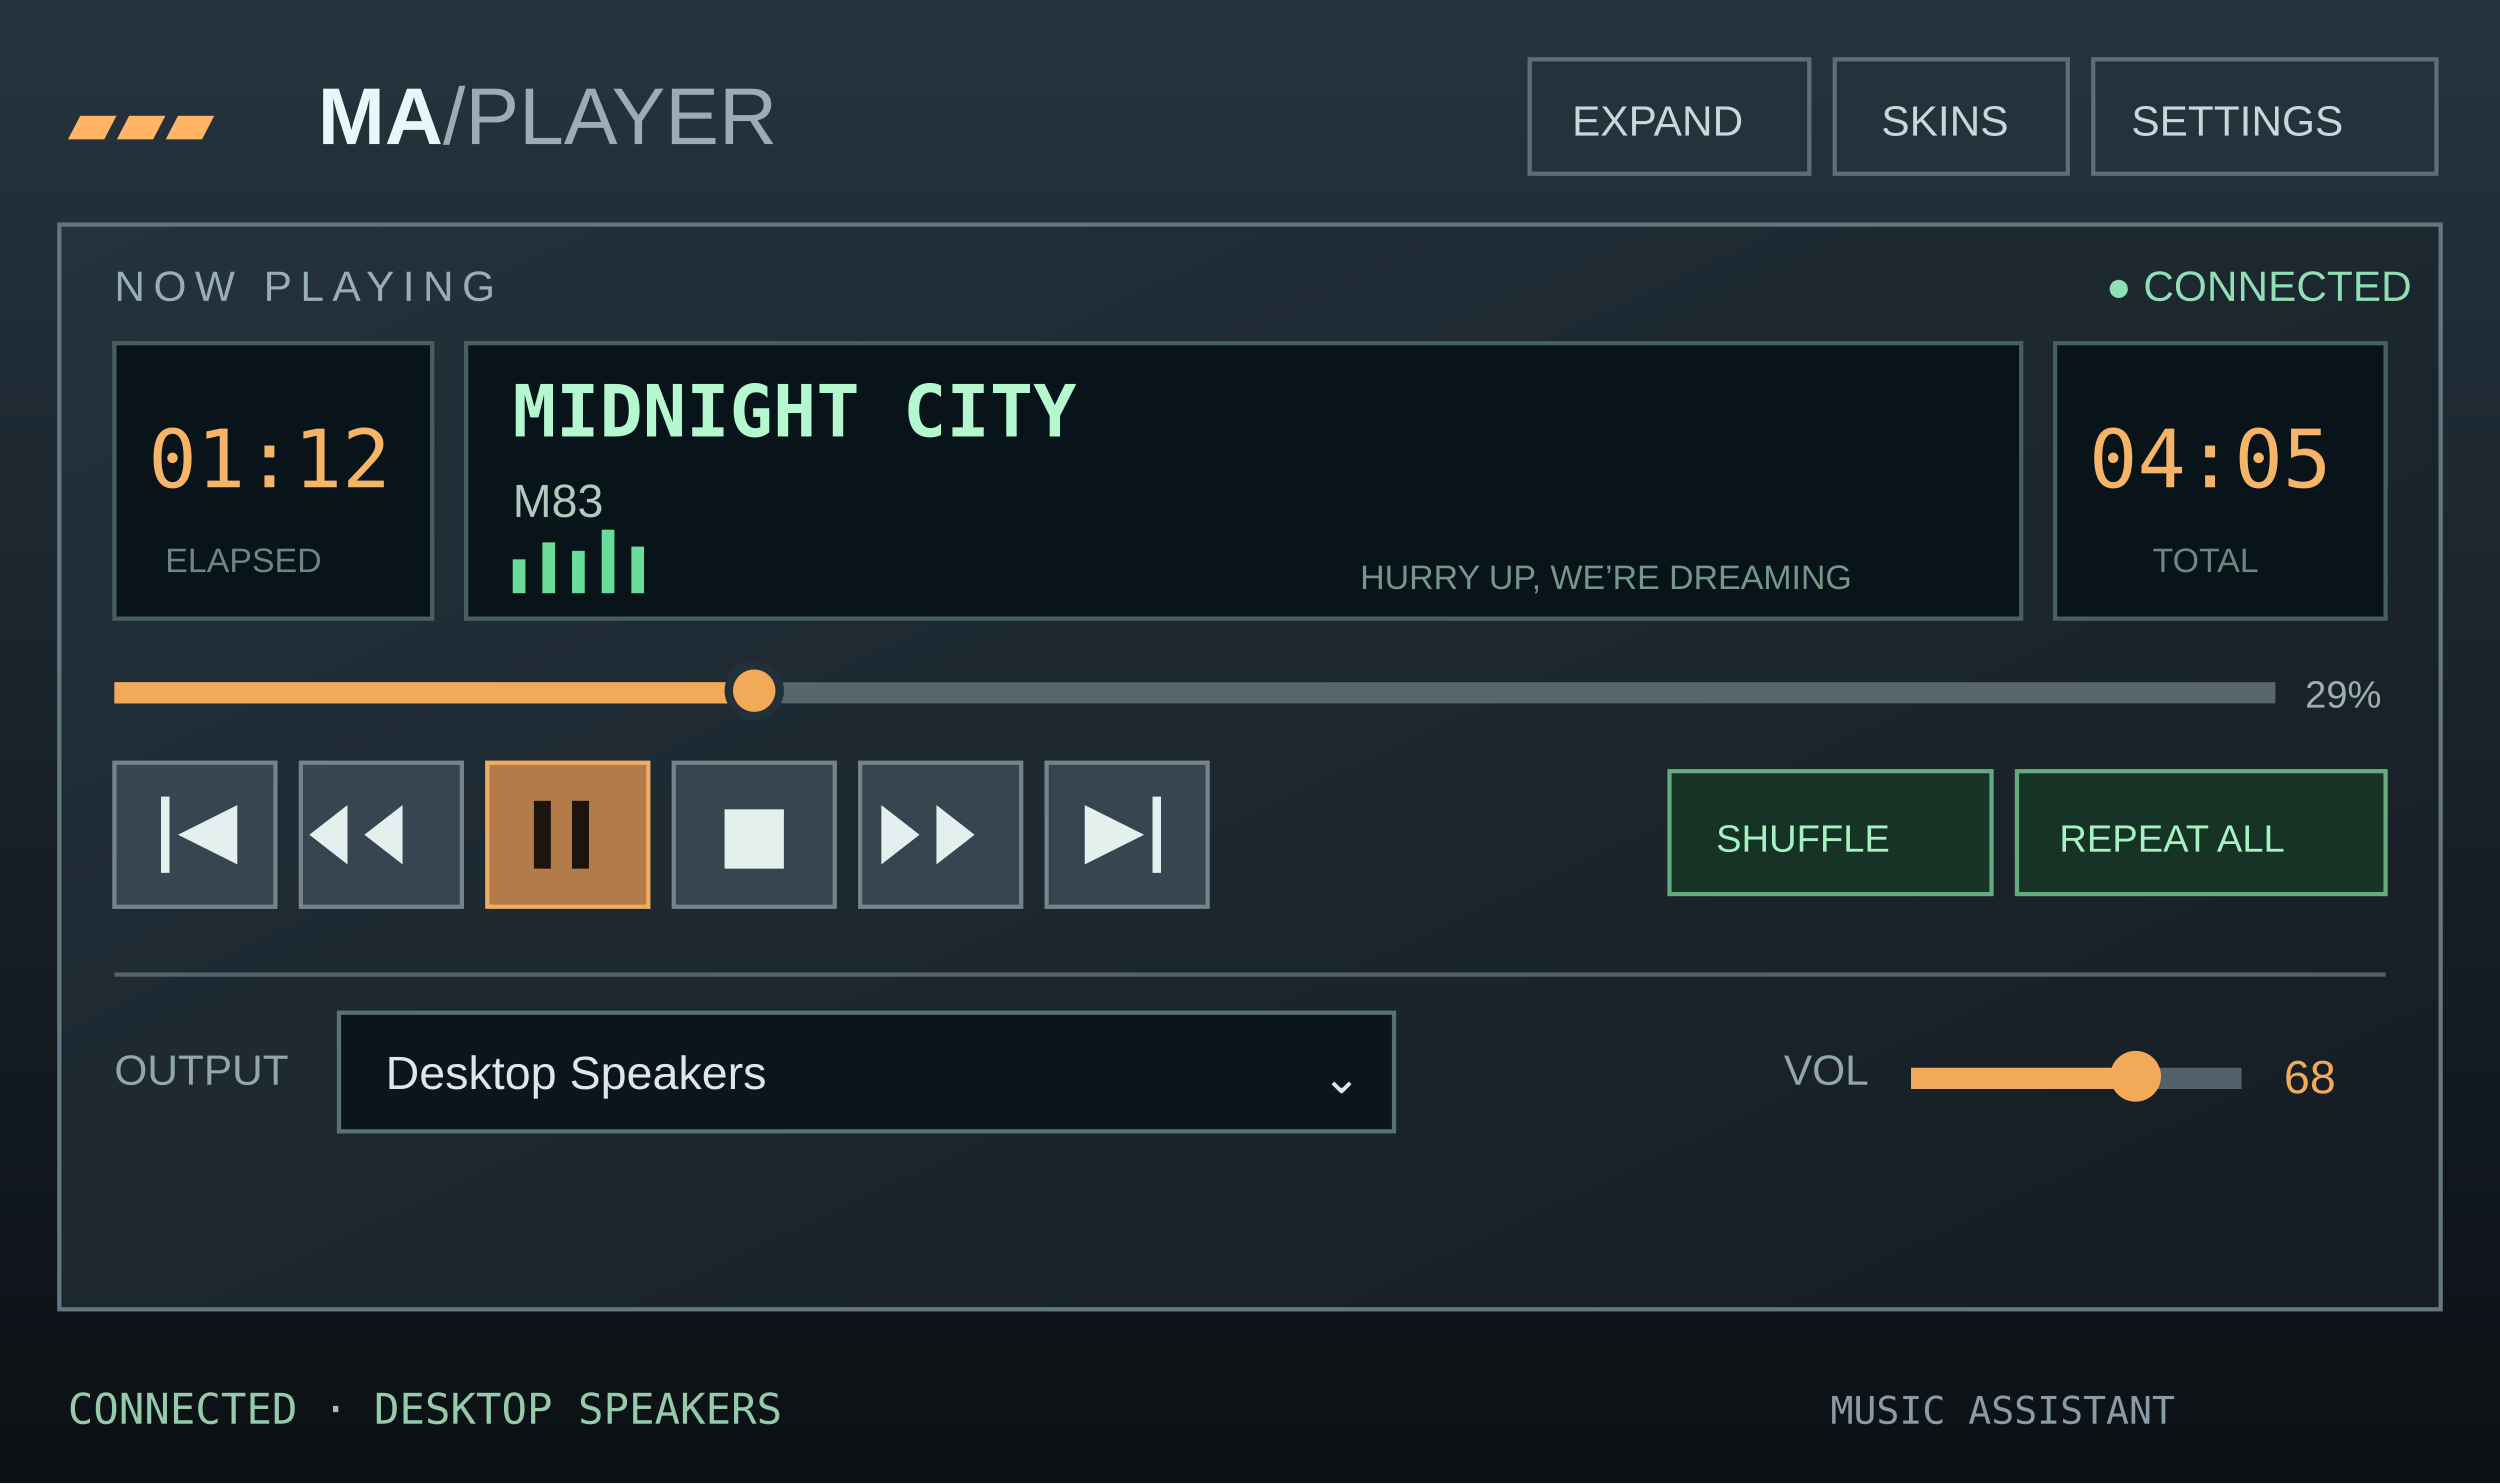
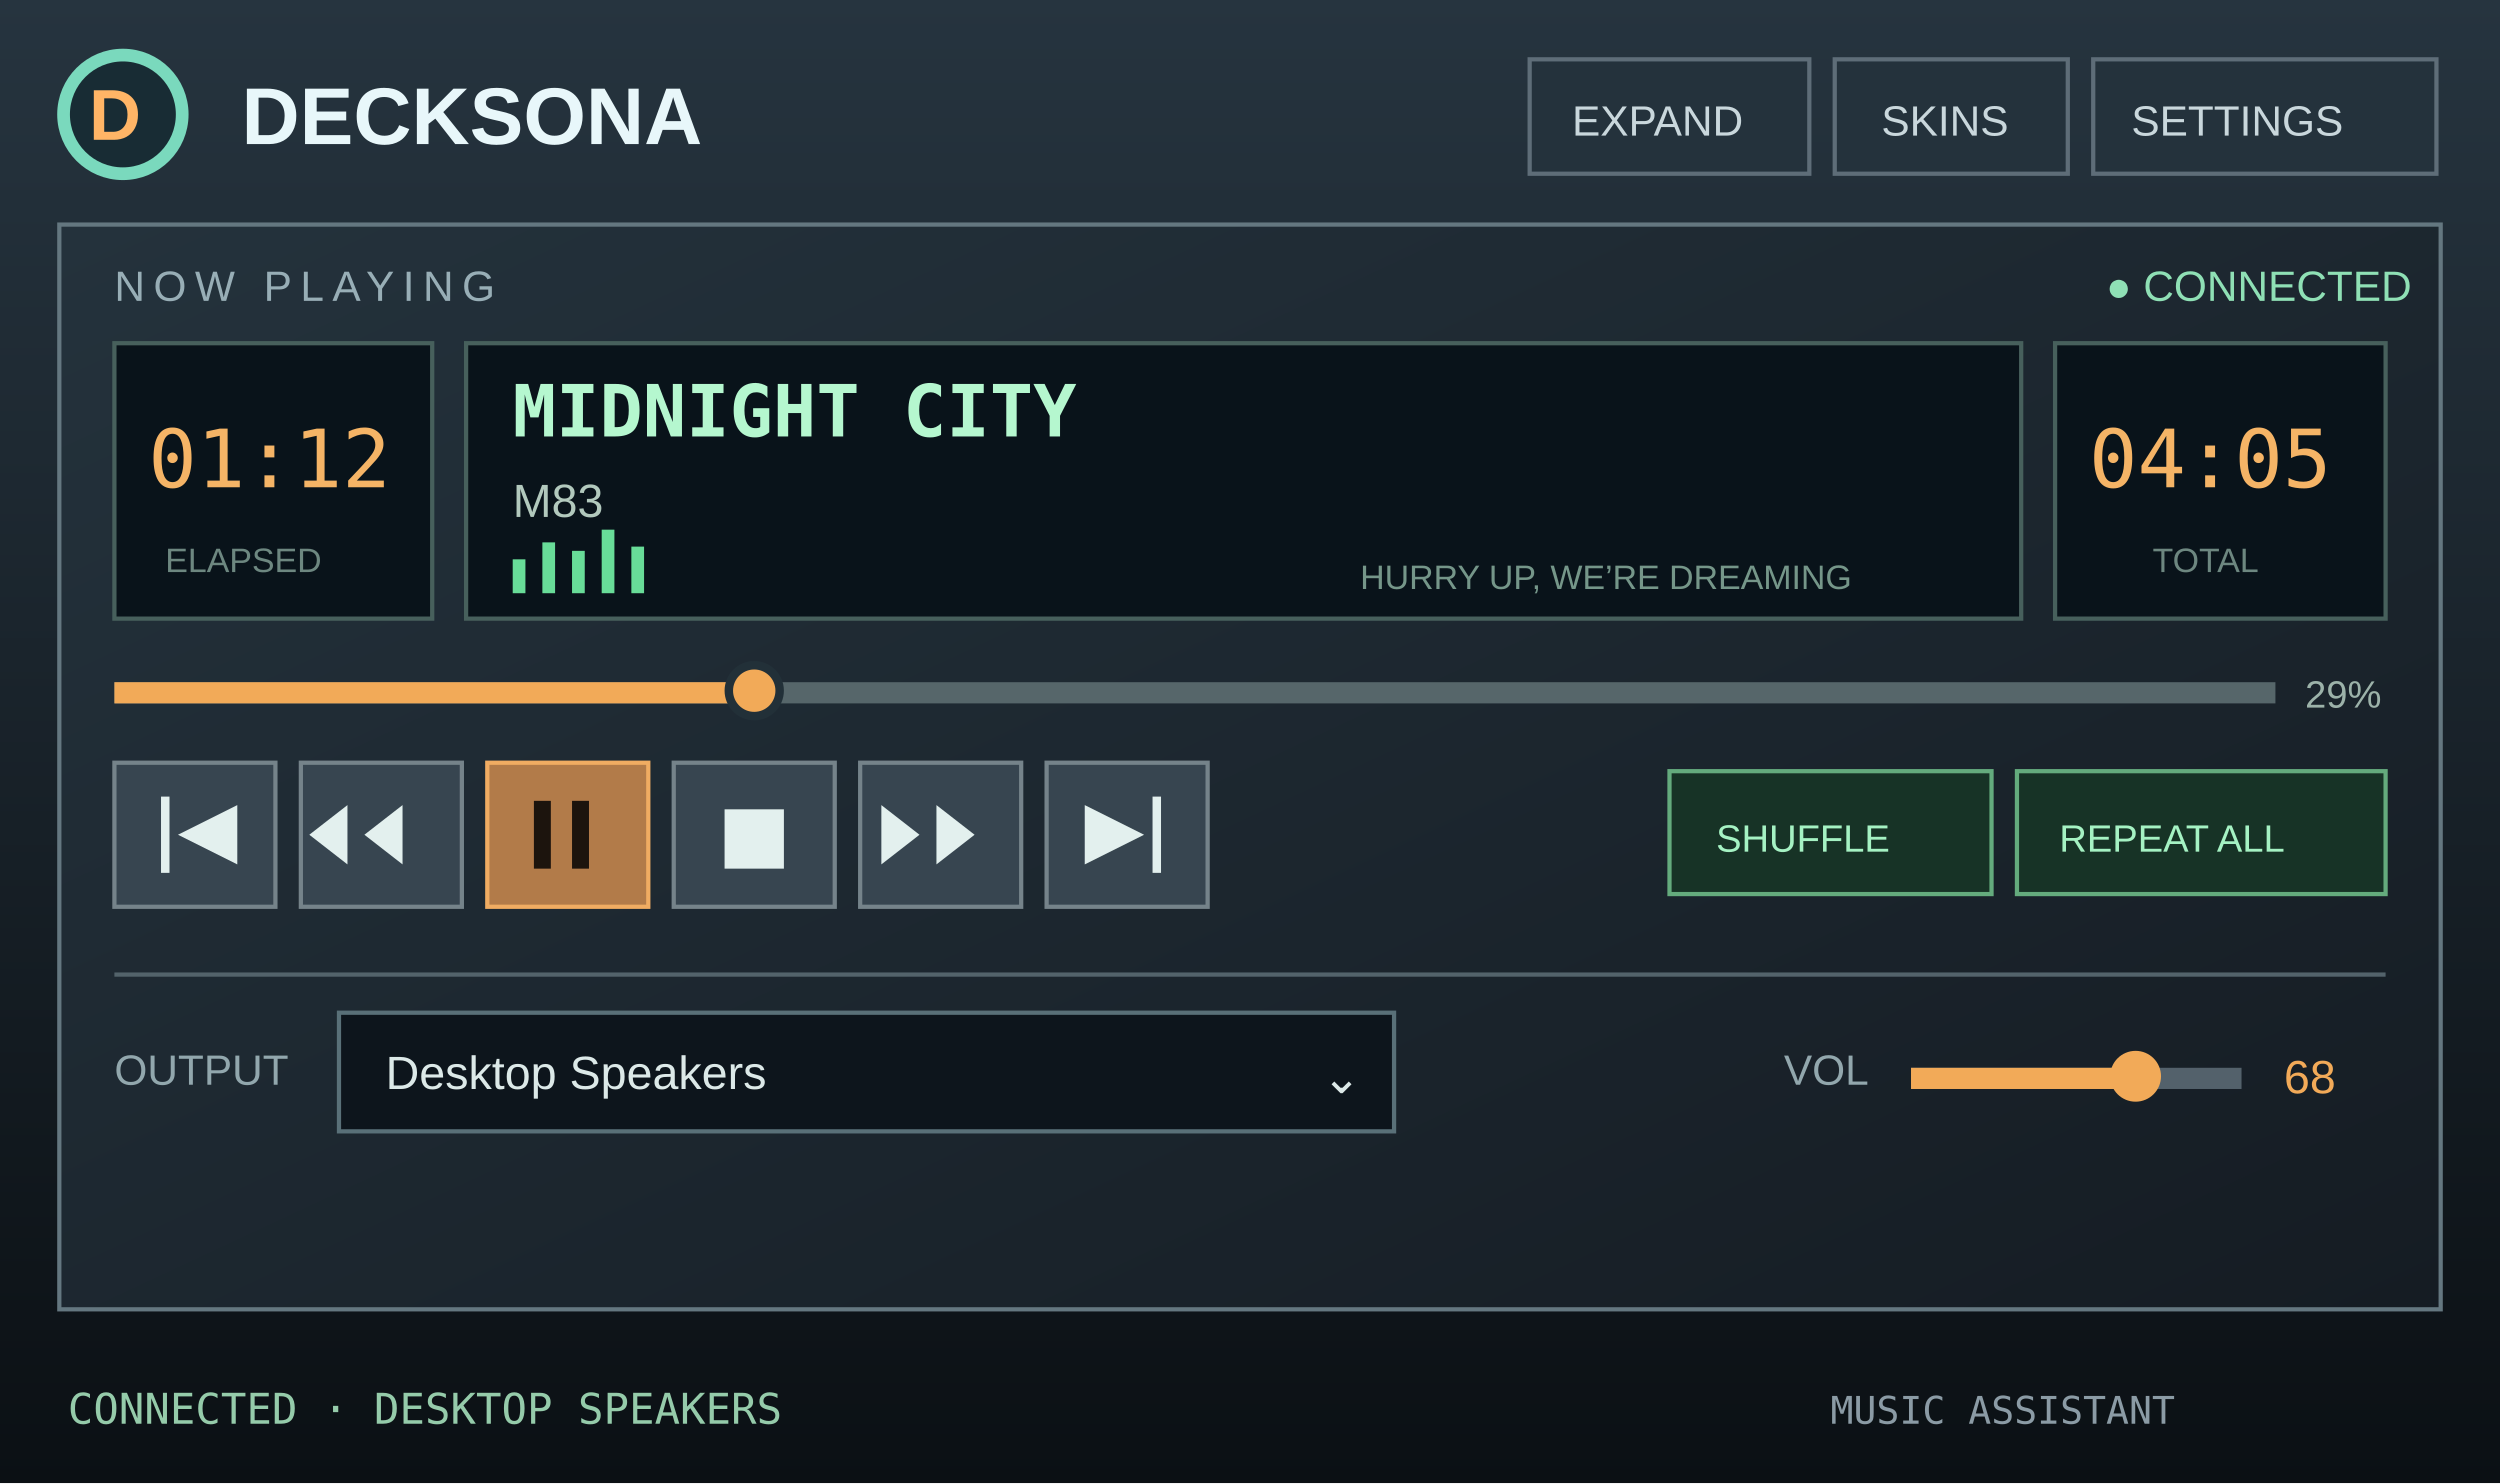
<svg xmlns="http://www.w3.org/2000/svg" width="590" height="350" viewBox="0 0 590 350">
  <defs>
    <linearGradient id="bg" x2="0" y2="1">
      <stop stop-color="#26343f" />
      <stop offset="1" stop-color="#0b1014" />
    </linearGradient>
    <linearGradient id="panel" x2="1" y2="1">
      <stop stop-color="#24323c" />
      <stop offset="1" stop-color="#151c23" />
    </linearGradient>
  </defs>
  <rect width="590" height="350" fill="url(#bg)" />
  <g font-family="Arial,sans-serif">
-     <text x="16" y="34" fill="#ffb566" font-size="15">▰▰▰</text>
-     <text x="75" y="34" fill="#e8f7fa" font-size="19" font-weight="bold">MA<tspan fill="#9aacb4" font-weight="normal">/PLAYER</tspan>
-     </text>
+     <circle cx="29" cy="27" r="14" fill="#182c34" stroke="#7ad9bd" stroke-width="3" />
+     <text x="21" y="33" fill="#ffb566" font-size="17" font-weight="bold">D</text>
+     <text x="57" y="34" fill="#e8f7fa" font-size="19" font-weight="bold">DECKSONA</text>
    <rect x="361" y="14" width="66" height="27" fill="#24323c" stroke="#5e6d78" />
    <text x="371" y="32" fill="#c9d7dc" font-size="10">EXPAND</text>
    <rect x="433" y="14" width="55" height="27" fill="#24323c" stroke="#5e6d78" />
    <text x="444" y="32" fill="#c9d7dc" font-size="10">SKINS</text>
    <rect x="494" y="14" width="81" height="27" fill="#24323c" stroke="#5e6d78" />
    <text x="503" y="32" fill="#c9d7dc" font-size="10">SETTINGS</text>
    <rect x="14" y="53" width="562" height="256" fill="url(#panel)" stroke="#647780" />
    <text x="27" y="71" fill="#98aeb6" font-size="10" letter-spacing="2">NOW PLAYING</text>
    <text x="497" y="71" fill="#8fe0b5" font-size="10">● CONNECTED</text>
    <rect x="27" y="81" width="75" height="65" fill="#09131a" stroke="#47605c" />
    <text x="35" y="115" fill="#f5b466" font-family="Consolas,monospace" font-size="19">01:12</text>
    <text x="39" y="135" fill="#6d8780" font-size="8">ELAPSED</text>
    <rect x="110" y="81" width="367" height="65" fill="#09131a" stroke="#47605c" />
    <text x="121" y="103" fill="#b5f7cf" font-family="Consolas,monospace" font-size="17" font-weight="bold">MIDNIGHT CITY</text>
    <text x="121" y="122" fill="#b2c9bd" font-size="11">M83</text>
    <g fill="#68dc98">
      <rect x="121" y="132" width="3" height="8" />
      <rect x="128" y="128" width="3" height="12" />
      <rect x="135" y="130" width="3" height="10" />
      <rect x="142" y="125" width="3" height="15" />
      <rect x="149" y="129" width="3" height="11" />
    </g>
    <text x="321" y="139" fill="#759689" font-size="8">HURRY UP, WE’RE DREAMING</text>
    <rect x="485" y="81" width="78" height="65" fill="#09131a" stroke="#47605c" />
    <text x="493" y="115" fill="#f5b466" font-family="Consolas,monospace" font-size="19">04:05</text>
    <text x="508" y="135" fill="#6d8780" font-size="8">TOTAL</text>
    <rect x="27" y="161" width="510" height="5" fill="#56666a" />
    <rect x="27" y="161" width="151" height="5" fill="#f2aa58" />
    <circle cx="178" cy="163" r="6" fill="#f2aa58" stroke="#223038" stroke-width="2" />
    <text x="544" y="167" fill="#9cb2a9" font-size="9">29%</text>
    <g fill="#374550" stroke="#75838a">
      <rect x="27" y="180" width="38" height="34" />
      <rect x="71" y="180" width="38" height="34" />
      <rect x="115" y="180" width="38" height="34" fill="#b27b49" stroke="#f0ac62" />
      <rect x="159" y="180" width="38" height="34" />
      <rect x="203" y="180" width="38" height="34" />
      <rect x="247" y="180" width="38" height="34" />
    </g>
    <g fill="#e3f0ee">
      <path d="M38 188V206H40V188ZM56 190L42 197 56 204Z" />
      <path d="M82 190L73 197 82 204ZM95 190L86 197 95 204Z" />
      <rect x="126" y="189" width="4" height="16" fill="#1c140d" />
      <rect x="135" y="189" width="4" height="16" fill="#1c140d" />
      <rect x="171" y="191" width="14" height="14" />
      <path d="M208 190L217 197 208 204ZM221 190L230 197 221 204Z" />
      <path d="M256 190L270 197 256 204ZM272 188V206H274V188Z" />
    </g>
    <rect x="394" y="182" width="76" height="29" fill="#173326" stroke="#64ab7d" />
    <text x="405" y="201" fill="#a5f2c3" font-size="9">SHUFFLE</text>
    <rect x="476" y="182" width="87" height="29" fill="#173326" stroke="#64ab7d" />
    <text x="486" y="201" fill="#a5f2c3" font-size="9">REPEAT ALL</text>
    <line x1="27" y1="230" x2="563" y2="230" stroke="#53636b" />
    <text x="27" y="256" fill="#92a7ad" font-size="10">OUTPUT</text>
    <rect x="80" y="239" width="249" height="28" fill="#0d151c" stroke="#597078" />
    <text x="91" y="257" fill="#dce9e8" font-size="11">Desktop Speakers</text>
    <text x="312" y="258" fill="#dce9e8" font-size="11">⌄</text>
    <text x="421" y="256" fill="#92a7ad" font-size="10">VOL</text>
    <rect x="451" y="252" width="78" height="5" fill="#53616b" />
    <rect x="451" y="252" width="53" height="5" fill="#f2aa58" />
    <circle cx="504" cy="254" r="6" fill="#f2aa58" />
    <text x="539" y="258" fill="#f2aa58" font-size="11">68</text>
    <text x="16" y="336" fill="#95cbaa" font-family="Consolas,monospace" font-size="10">CONNECTED · DESKTOP SPEAKERS</text>
    <text x="432" y="336" fill="#8b9ba5" font-family="Consolas,monospace" font-size="9">MUSIC ASSISTANT</text>
  </g>
</svg>
